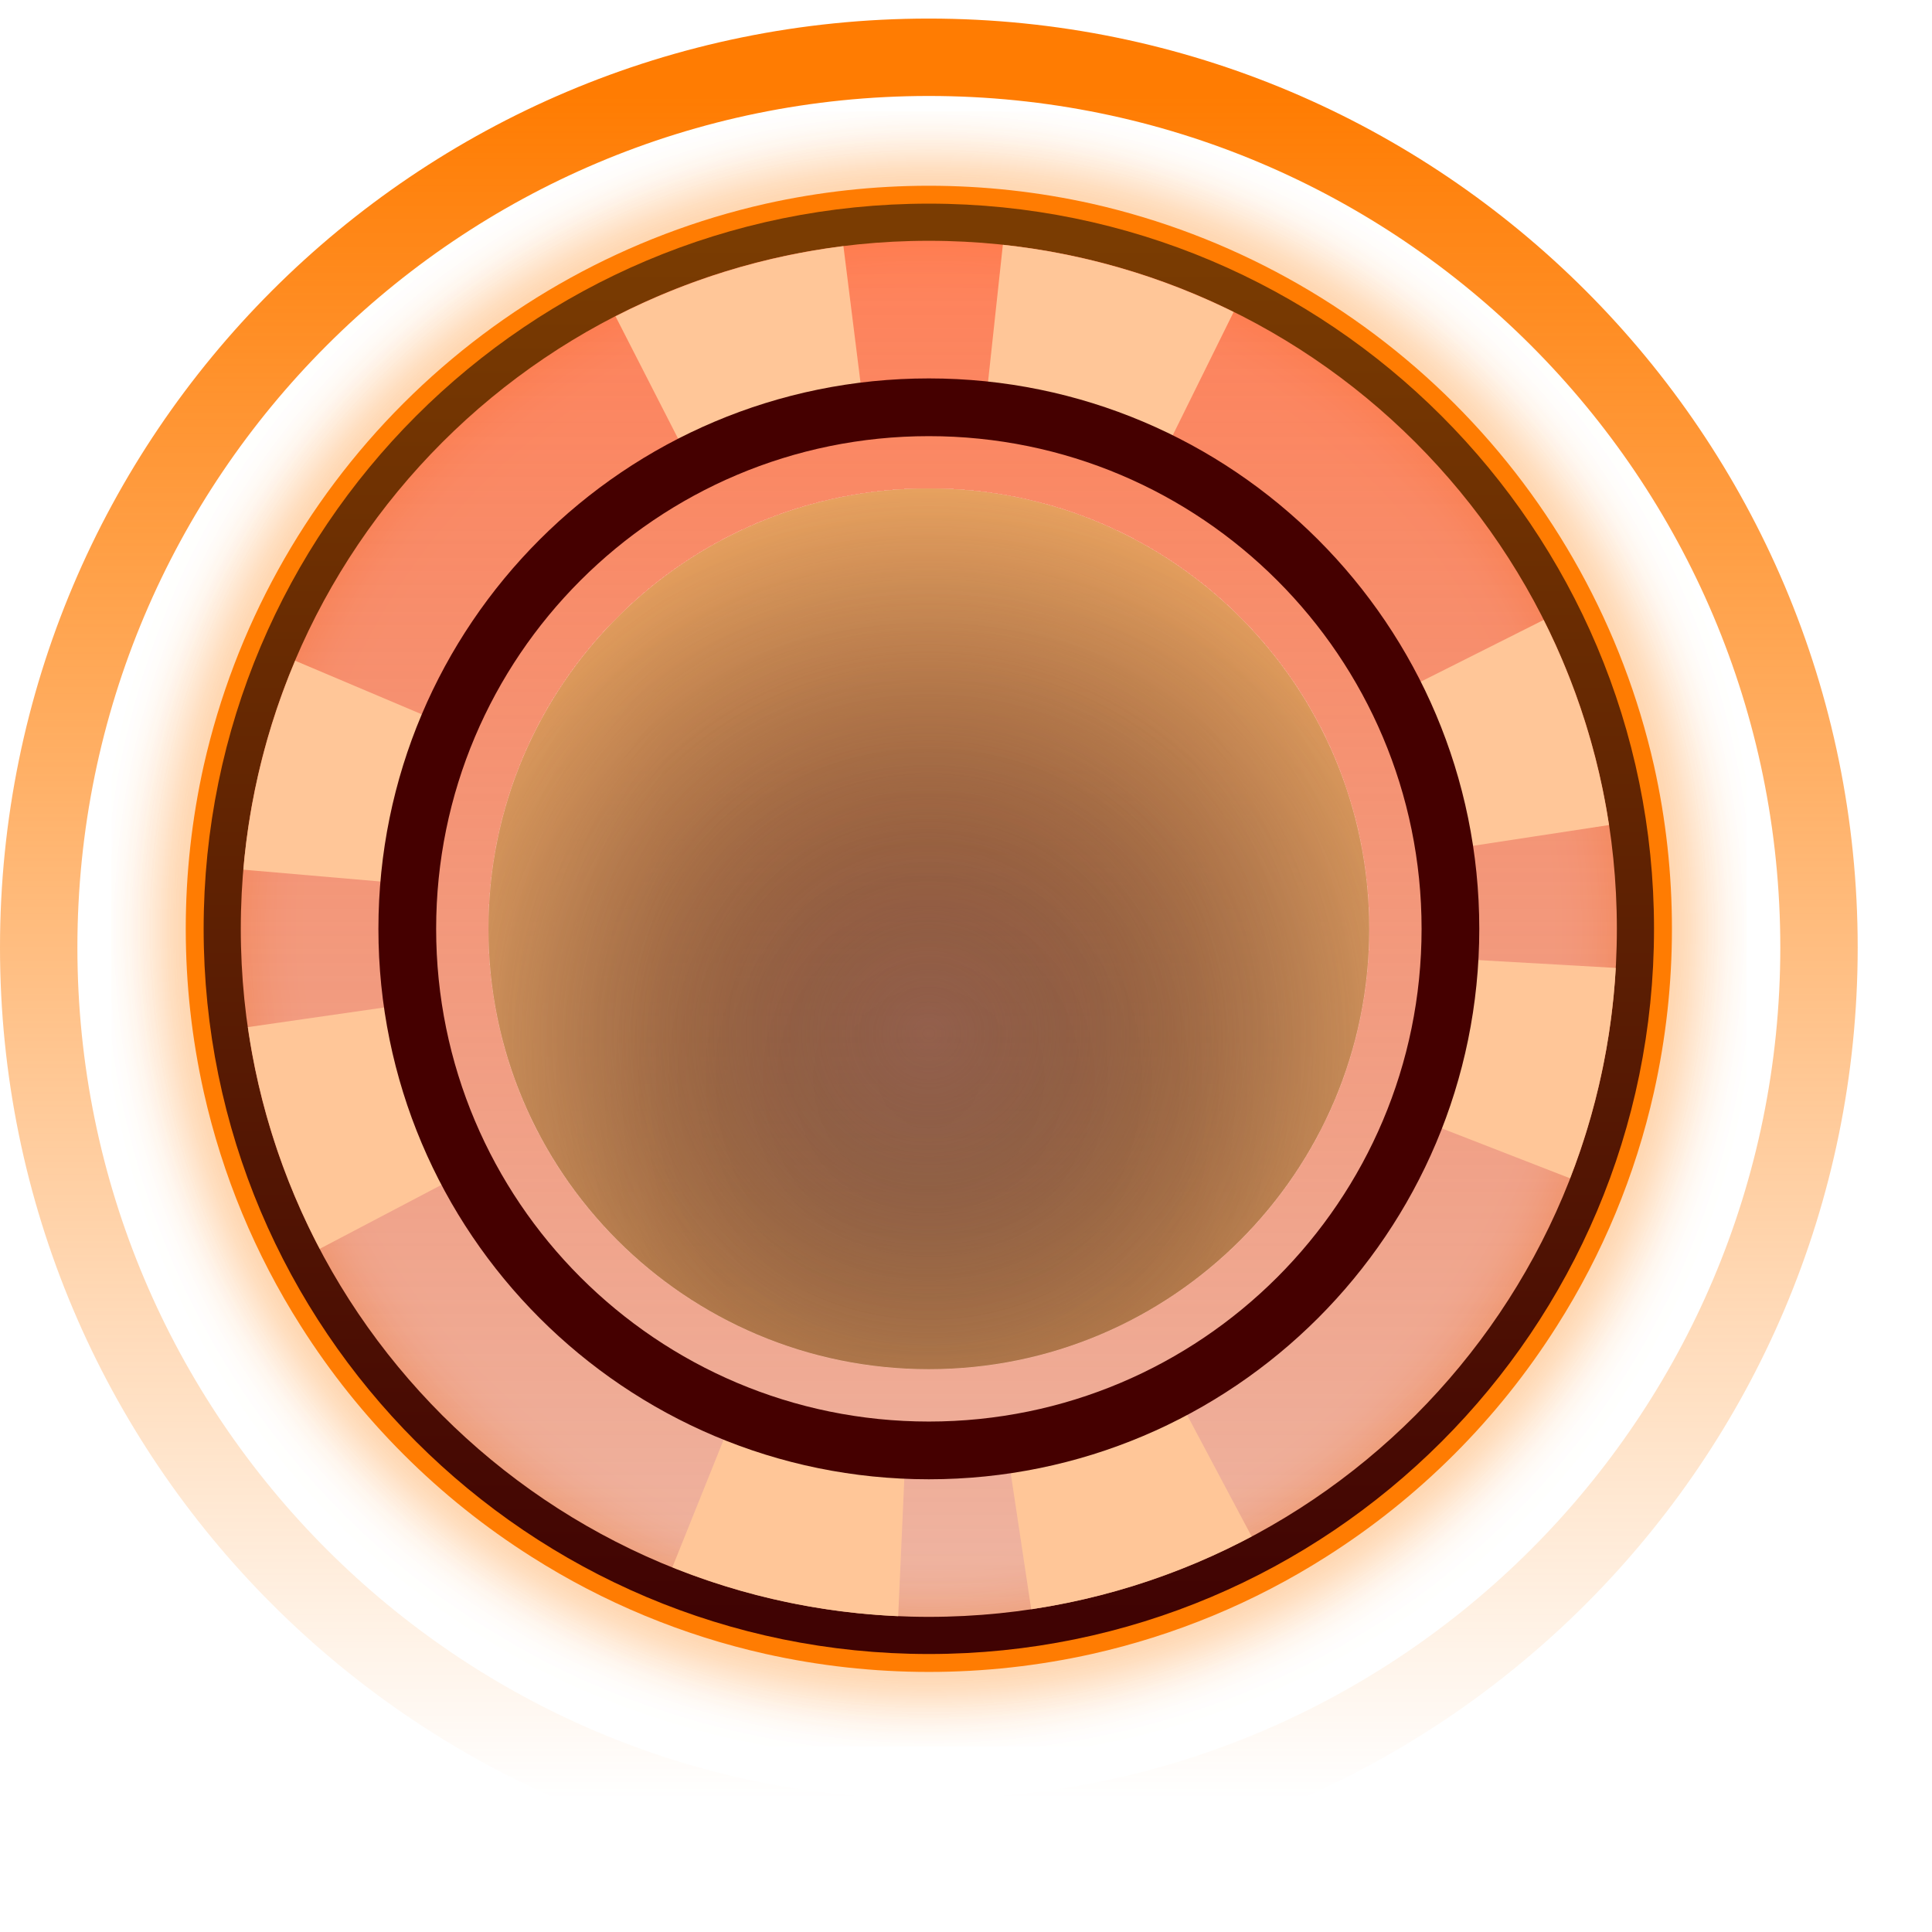
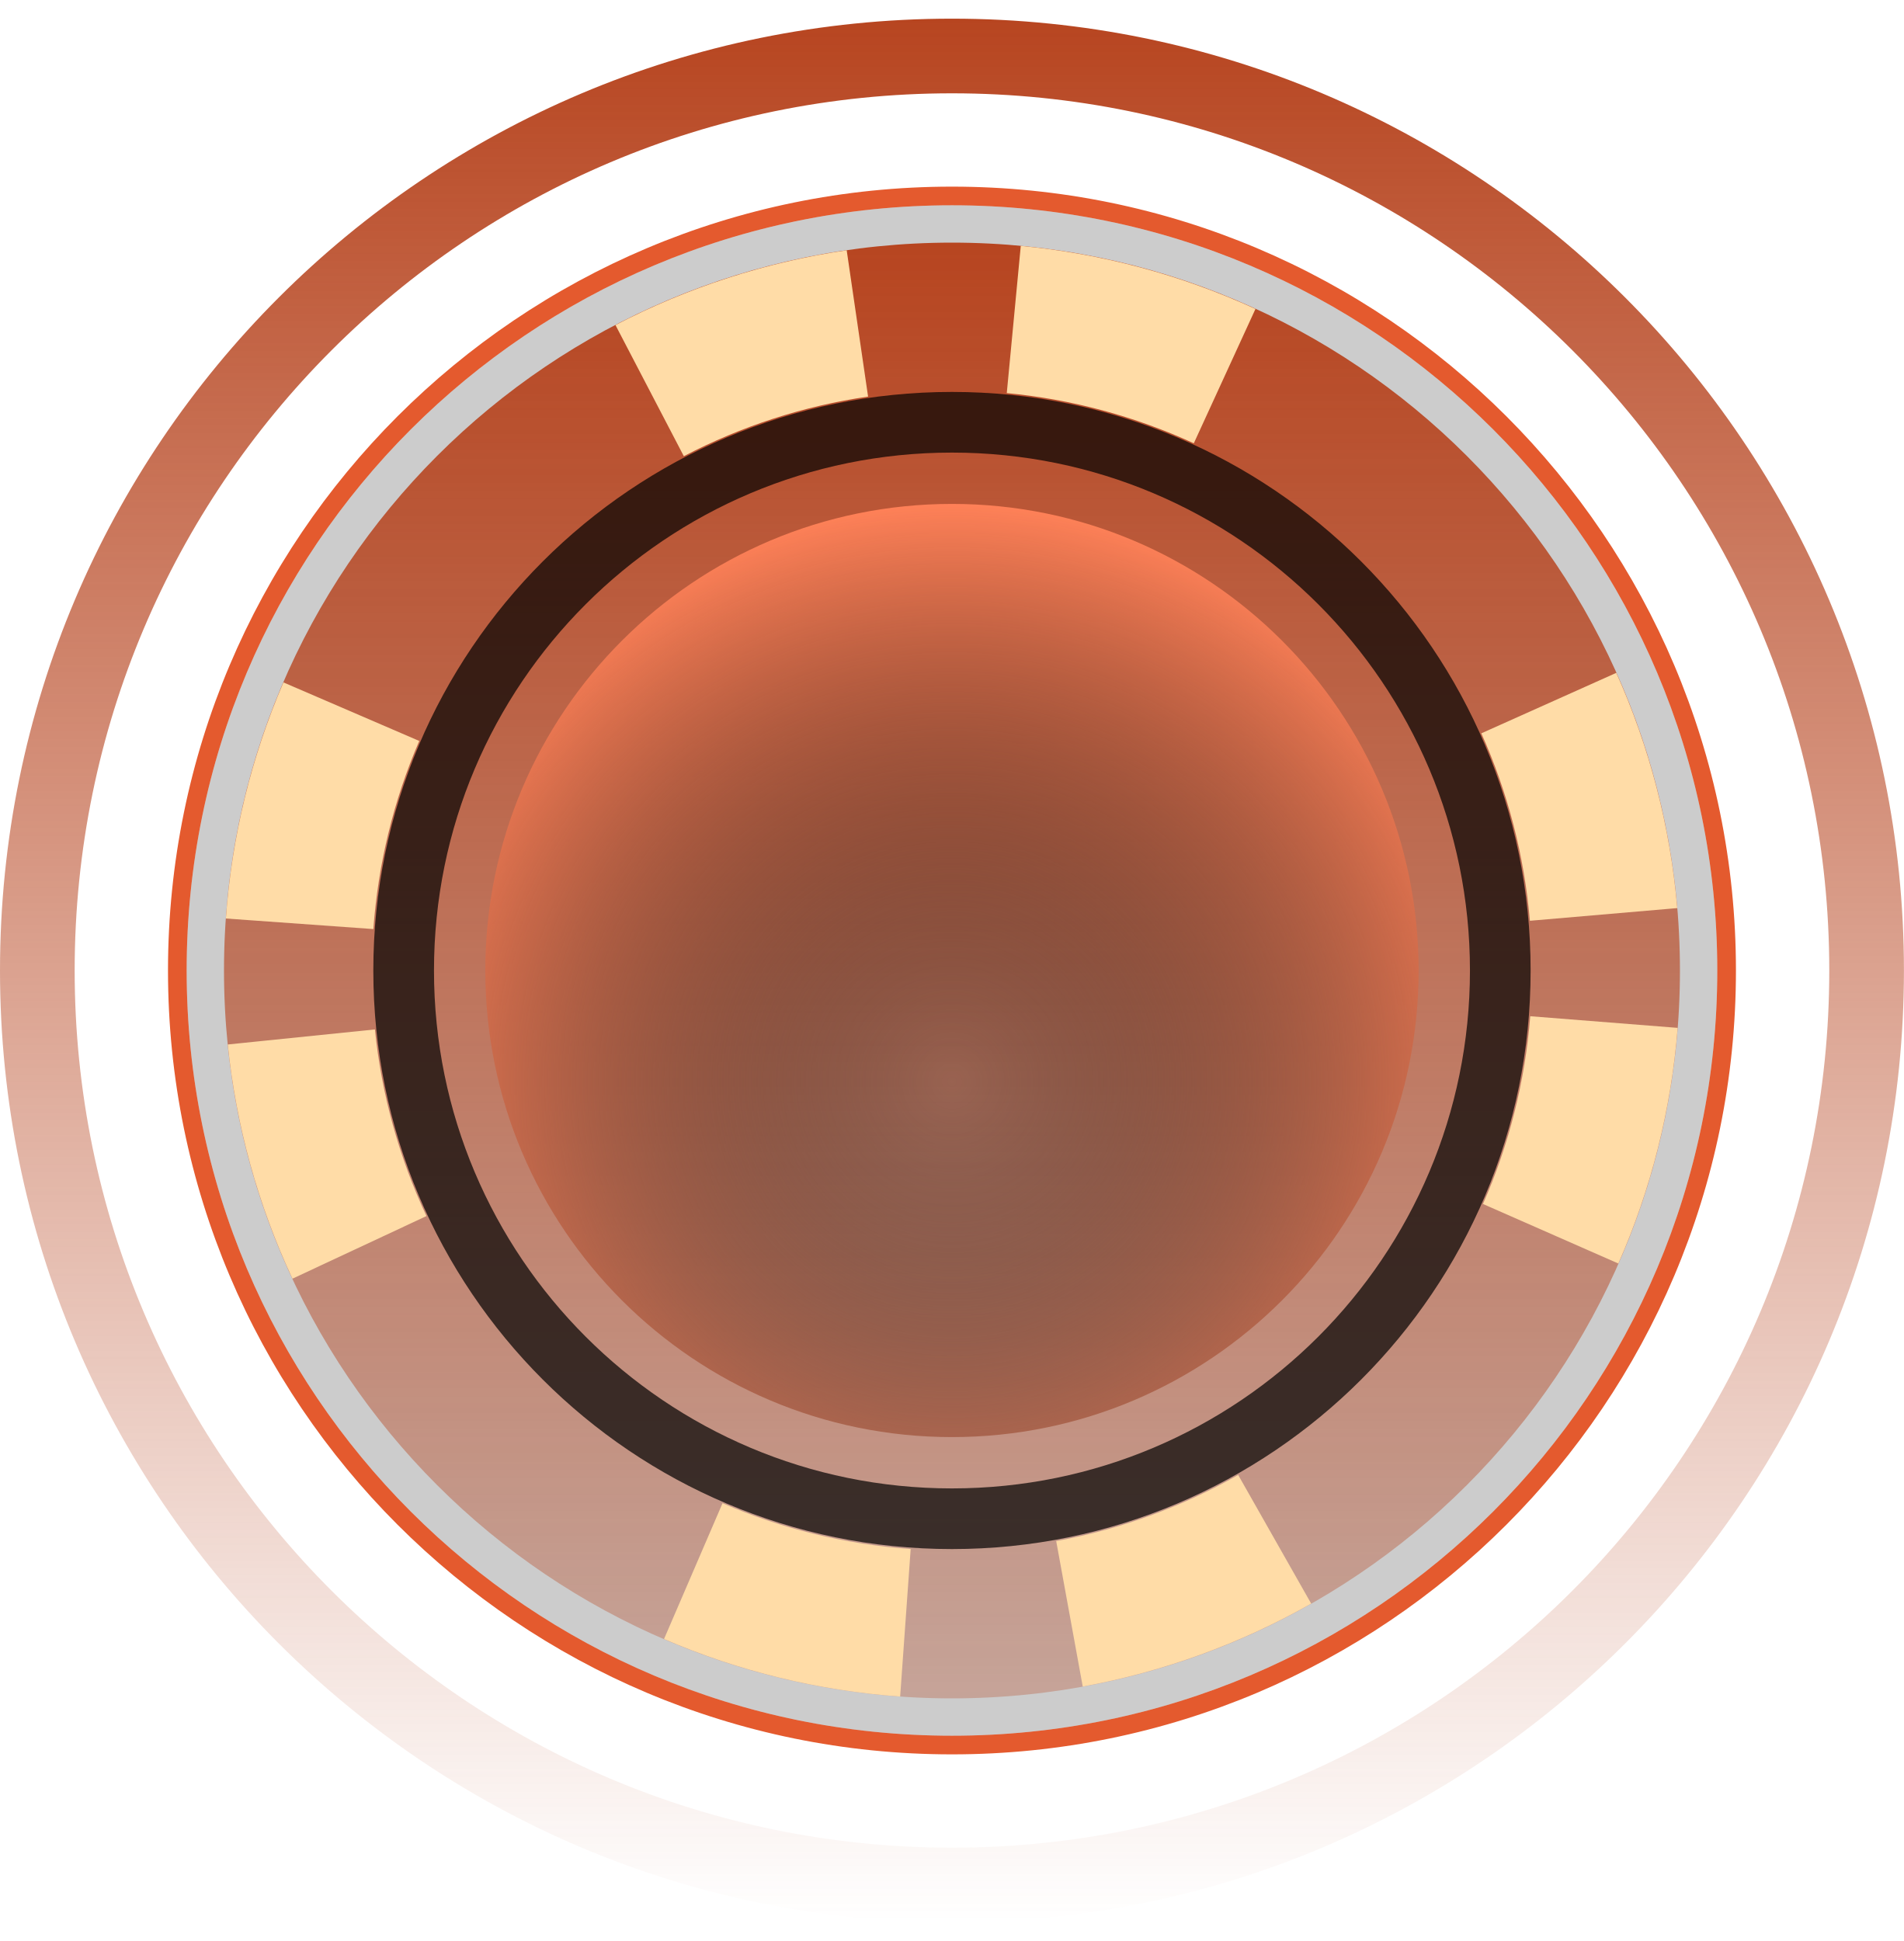
- <svg xmlns="http://www.w3.org/2000/svg" width="52" height="52" viewBox="0 0 52 52" fill="none">
-   <path fill-rule="evenodd" clip-rule="evenodd" d="M25 50.5C11.193 50.5 0 39.307 0 25.5C0 11.693 11.193 0.5 25 0.5C38.807 0.5 50 11.693 50 25.5C50 39.307 38.807 50.5 25 50.5ZM25 2.583C12.344 2.583 2.083 12.844 2.083 25.5C2.083 38.157 12.344 48.417 25 48.417C37.657 48.417 47.917 38.157 47.917 25.5C47.917 12.844 37.657 2.583 25 2.583Z" fill="url(#paint0_linear_3396_384888)" />
-   <g filter="url(#filter0_dd_3396_384888)">
-     <path fill-rule="evenodd" clip-rule="evenodd" d="M44.515 29.398C44.838 27.955 45.001 26.48 45 25C45.001 23.519 44.839 22.043 44.515 20.598C43.679 16.909 41.816 13.532 39.14 10.857C36.465 8.183 33.088 6.32 29.398 5.485C26.502 4.838 23.498 4.838 20.602 5.485C16.912 6.319 13.534 8.182 10.858 10.856C8.183 13.531 6.32 16.909 5.485 20.598C4.838 23.496 4.838 26.501 5.485 29.398C5.985 31.629 6.868 33.756 8.094 35.686C9.681 38.195 11.805 40.319 14.314 41.906C16.244 43.132 18.371 44.015 20.602 44.515C23.498 45.162 26.502 45.162 29.398 44.515C31.629 44.015 33.756 43.132 35.686 41.906C38.195 40.319 40.319 38.195 41.906 35.686C43.132 33.756 44.015 31.629 44.515 29.398ZM43.792 29.235C44.103 27.845 44.26 26.425 44.259 25C44.26 23.574 44.103 22.153 43.792 20.761C42.987 17.209 41.193 13.957 38.617 11.381C36.041 8.806 32.788 7.012 29.235 6.208C26.446 5.585 23.554 5.585 20.764 6.208C17.211 7.011 13.958 8.805 11.382 11.38C8.806 13.956 7.012 17.209 6.208 20.761C5.585 23.552 5.585 26.445 6.208 29.235C6.689 31.384 7.539 33.432 8.72 35.29C10.248 37.706 12.294 39.752 14.71 41.28C16.568 42.461 18.616 43.311 20.764 43.792C23.554 44.415 26.446 44.415 29.235 43.792C31.383 43.311 33.432 42.461 35.29 41.28C37.706 39.752 39.752 37.706 41.28 35.29C42.46 33.432 43.31 31.384 43.792 29.235Z" fill="#FF7C02" />
-   </g>
-   <rect x="5.981" y="5.981" width="38.037" height="38.037" rx="19.018" fill="url(#paint1_linear_3396_384888)" stroke="url(#paint2_linear_3396_384888)" />
-   <g filter="url(#filter1_i_3396_384888)">
-     <circle cx="11.852" cy="11.852" r="11.852" transform="matrix(1 0 0 -1 13.1475 36.8518)" fill="url(#paint3_radial_3396_384888)" />
-   </g>
-   <path d="M24.175 43.499C22.089 43.407 20.034 42.962 18.097 42.183L19.503 38.684C21.045 39.304 22.682 39.658 24.343 39.733L24.175 43.499Z" fill="#FFC698" />
-   <path d="M33.688 41.354C31.835 42.338 29.829 43 27.755 43.312L27.179 39.486C28.82 39.239 30.407 38.715 31.872 37.937L33.688 41.354Z" fill="#FFC698" />
-   <path d="M22.701 6.625C20.562 6.893 18.486 7.532 16.567 8.514L18.4 12.098C19.902 11.33 21.527 10.83 23.201 10.62L22.701 6.625Z" fill="#FFC698" />
-   <path d="M33.203 8.398C31.255 7.435 29.153 6.823 26.992 6.589L26.547 10.706C28.224 10.887 29.857 11.362 31.369 12.11L33.203 8.398Z" fill="#FFC698" />
-   <path d="M42.258 31.714C42.963 29.903 43.378 27.992 43.489 26.052L39.56 25.828C39.473 27.356 39.146 28.861 38.591 30.287L42.258 31.714Z" fill="#FFC698" />
-   <path d="M41.547 16.686C42.42 18.422 43.013 20.285 43.306 22.206L39.416 22.8C39.185 21.287 38.718 19.82 38.031 18.453L41.547 16.686Z" fill="#FFC698" />
-   <path d="M6.672 27.645C6.972 29.73 7.627 31.747 8.606 33.612L11.909 31.877C11.127 30.388 10.605 28.777 10.364 27.113L6.672 27.645Z" fill="#FFC698" />
-   <path d="M7.945 17.784C7.188 19.574 6.717 21.471 6.55 23.407L10.283 23.73C10.416 22.185 10.792 20.672 11.396 19.244L7.945 17.784Z" fill="#FFC698" />
-   <path d="M39.815 25C39.815 16.818 33.182 10.185 25 10.185C16.818 10.185 10.185 16.818 10.185 25C10.185 33.182 16.818 39.815 25 39.815C33.182 39.815 39.815 33.182 39.815 25ZM11.739 25C11.739 17.676 17.676 11.739 25 11.739C32.324 11.739 38.262 17.676 38.262 25C38.262 32.324 32.324 38.261 25 38.261C17.676 38.261 11.739 32.324 11.739 25Z" fill="#450000" />
+ <svg xmlns="http://www.w3.org/2000/svg" width="51" height="52" viewBox="0 0 51 52" fill="none">
+   <path fill-rule="evenodd" clip-rule="evenodd" d="M2 26C2 38.979 12.521 49.5 25.5 49.5C38.479 49.5 49 38.979 49 26C49 13.021 38.479 2.5 25.5 2.5C12.521 2.5 2 13.021 2 26ZM25.5 0.5C11.417 0.5 0 11.917 0 26C0 40.083 11.417 51.5 25.5 51.5C39.583 51.5 51 40.083 51 26C51 11.917 39.583 0.5 25.5 0.5Z" fill="url(#paint0_linear_3474_201526)" />
+   <path fill-rule="evenodd" clip-rule="evenodd" d="M25.5 47C13.902 47 4.5 37.598 4.5 26C4.5 14.402 13.902 5 25.5 5C37.098 5 46.5 14.402 46.5 26C46.5 37.598 37.098 47 25.5 47ZM25.5 5.5C14.178 5.5 5 14.678 5 26C5 37.322 14.178 46.5 25.5 46.5C36.822 46.5 46 37.322 46 26C46 14.678 36.822 5.5 25.5 5.5Z" fill="#E45A2E" />
+   <path d="M5 26C5 14.678 14.178 5.5 25.5 5.5C36.822 5.5 46 14.678 46 26C46 37.322 36.822 46.5 25.5 46.5C14.178 46.5 5 37.322 5 26Z" fill="black" fill-opacity="0.2" />
+   <path d="M6 26C6 15.23 14.73 6.5 25.5 6.5C36.27 6.5 45 15.23 45 26C45 36.77 36.27 45.5 25.5 45.5C14.73 45.5 6 36.77 6 26Z" fill="url(#paint1_linear_3474_201526)" />
+   <path d="M41 26C41 17.44 34.06 10.5 25.5 10.5C16.94 10.5 10 17.44 10 26C10 34.56 16.94 41.5 25.5 41.5C34.06 41.5 41 34.56 41 26ZM11.625 26C11.625 18.337 17.837 12.125 25.5 12.125C33.163 12.125 39.375 18.337 39.375 26C39.375 33.663 33.163 39.875 25.5 39.875C17.837 39.875 11.625 33.663 11.625 26Z" fill="black" fill-opacity="0.7" />
+   <circle cx="12.5" cy="12.5" r="12.5" transform="matrix(1 0 0 -1 13 38.5)" fill="url(#paint2_radial_3474_201526)" />
+   <path fill-rule="evenodd" clip-rule="evenodd" d="M27.343 6.587C29.518 6.794 31.643 7.365 33.63 8.276L31.978 11.876C30.395 11.15 28.702 10.696 26.968 10.531L27.343 6.587ZM35.122 42.961C33.221 44.039 31.153 44.79 29.003 45.183L28.292 41.286C30.005 40.973 31.653 40.374 33.167 39.515L35.122 42.961ZM17.787 43.91C19.794 44.775 21.932 45.295 24.112 45.451L24.394 41.499C22.657 41.376 20.953 40.961 19.354 40.272L17.787 43.91ZM16.486 8.708C18.424 7.698 20.518 7.021 22.68 6.705L23.253 10.625C21.53 10.876 19.862 11.416 18.317 12.221L16.486 8.708ZM6.101 27.982C6.323 30.155 6.909 32.277 7.834 34.256L11.423 32.579C10.686 31.002 10.219 29.311 10.042 27.579L6.101 27.982ZM6.05 24.607C6.206 22.427 6.727 20.289 7.592 18.282L11.23 19.85C10.541 21.449 10.126 23.153 10.001 24.89L6.05 24.607ZM44.939 27.537C44.767 29.716 44.23 31.85 43.35 33.85L39.724 32.255C40.425 30.661 40.853 28.961 40.99 27.225L44.939 27.537ZM44.928 24.328C44.741 22.151 44.189 20.02 43.295 18.026L39.68 19.646C40.392 21.235 40.832 22.933 40.981 24.668L44.928 24.328Z" fill="#FFDCA7" />
  <defs>
-     <filter id="filter0_dd_3396_384888" x="3" y="3" width="44" height="44" filterUnits="userSpaceOnUse" color-interpolation-filters="sRGB">
-       <feFlood flood-opacity="0" result="BackgroundImageFix" />
-       <feColorMatrix in="SourceAlpha" type="matrix" values="0 0 0 0 0 0 0 0 0 0 0 0 0 0 0 0 0 0 127 0" result="hardAlpha" />
-       <feOffset />
-       <feGaussianBlur stdDeviation="1" />
-       <feColorMatrix type="matrix" values="0 0 0 0 1 0 0 0 0 0.646 0 0 0 0 0.317 0 0 0 1 0" />
-       <feBlend mode="normal" in2="BackgroundImageFix" result="effect1_dropShadow_3396_384888" />
-       <feColorMatrix in="SourceAlpha" type="matrix" values="0 0 0 0 0 0 0 0 0 0 0 0 0 0 0 0 0 0 127 0" result="hardAlpha" />
-       <feOffset />
-       <feGaussianBlur stdDeviation="1" />
-       <feColorMatrix type="matrix" values="0 0 0 0 1 0 0 0 0 0.694 0 0 0 0 0.408 0 0 0 1 0" />
-       <feBlend mode="normal" in2="effect1_dropShadow_3396_384888" result="effect2_dropShadow_3396_384888" />
-       <feBlend mode="normal" in="SourceGraphic" in2="effect2_dropShadow_3396_384888" result="shape" />
-     </filter>
-     <filter id="filter1_i_3396_384888" x="13.148" y="13.148" width="23.704" height="27.704" filterUnits="userSpaceOnUse" color-interpolation-filters="sRGB">
-       <feFlood flood-opacity="0" result="BackgroundImageFix" />
-       <feBlend mode="normal" in="SourceGraphic" in2="BackgroundImageFix" result="shape" />
-       <feColorMatrix in="SourceAlpha" type="matrix" values="0 0 0 0 0 0 0 0 0 0 0 0 0 0 0 0 0 0 127 0" result="hardAlpha" />
-       <feOffset dy="4" />
-       <feGaussianBlur stdDeviation="5" />
-       <feComposite in2="hardAlpha" operator="arithmetic" k2="-1" k3="1" />
-       <feColorMatrix type="matrix" values="0 0 0 0 1 0 0 0 0 1 0 0 0 0 1 0 0 0 0.25 0" />
-       <feBlend mode="normal" in2="shape" result="effect1_innerShadow_3396_384888" />
-     </filter>
-     <linearGradient id="paint0_linear_3396_384888" x1="25" y1="2.583" x2="25" y2="48.417" gradientUnits="userSpaceOnUse">
-       <stop stop-color="#FF7C02" />
-       <stop offset="1" stop-color="#FF7C02" stop-opacity="0" />
+     <linearGradient id="paint0_linear_3474_201526" x1="25.5" y1="0.5" x2="25.5" y2="51.5" gradientUnits="userSpaceOnUse">
+       <stop stop-color="#B74520" />
+       <stop offset="1" stop-color="#B74520" stop-opacity="0" />
    </linearGradient>
-     <linearGradient id="paint1_linear_3396_384888" x1="23.962" y1="6.481" x2="23.962" y2="43.519" gradientUnits="userSpaceOnUse">
-       <stop stop-color="#FF6230" stop-opacity="0.8" />
-       <stop offset="1" stop-color="#D64618" stop-opacity="0.4" />
+     <linearGradient id="paint1_linear_3474_201526" x1="24.407" y1="6.5" x2="24.407" y2="45.5" gradientUnits="userSpaceOnUse">
+       <stop stop-color="#B74520" />
+       <stop offset="1" stop-color="#B74520" stop-opacity="0.3" />
    </linearGradient>
-     <linearGradient id="paint2_linear_3396_384888" x1="25" y1="6.481" x2="25" y2="43.519" gradientUnits="userSpaceOnUse">
-       <stop stop-color="#7A3C02" />
-       <stop offset="1" stop-color="#400303" />
-     </linearGradient>
-     <radialGradient id="paint3_radial_3396_384888" cx="0" cy="0" r="1" gradientUnits="userSpaceOnUse" gradientTransform="translate(11.8518 9.02907) rotate(90) scale(14.6746)">
-       <stop stop-color="#0F0900" stop-opacity="0.42" />
-       <stop offset="1" stop-color="#E08733" />
+     <radialGradient id="paint2_radial_3474_201526" cx="0" cy="0" r="1" gradientUnits="userSpaceOnUse" gradientTransform="translate(12.5 9.52285) rotate(90) scale(15.4772)">
+       <stop stop-opacity="0.2" />
+       <stop offset="1" stop-color="#FF8158" />
    </radialGradient>
  </defs>
</svg>
